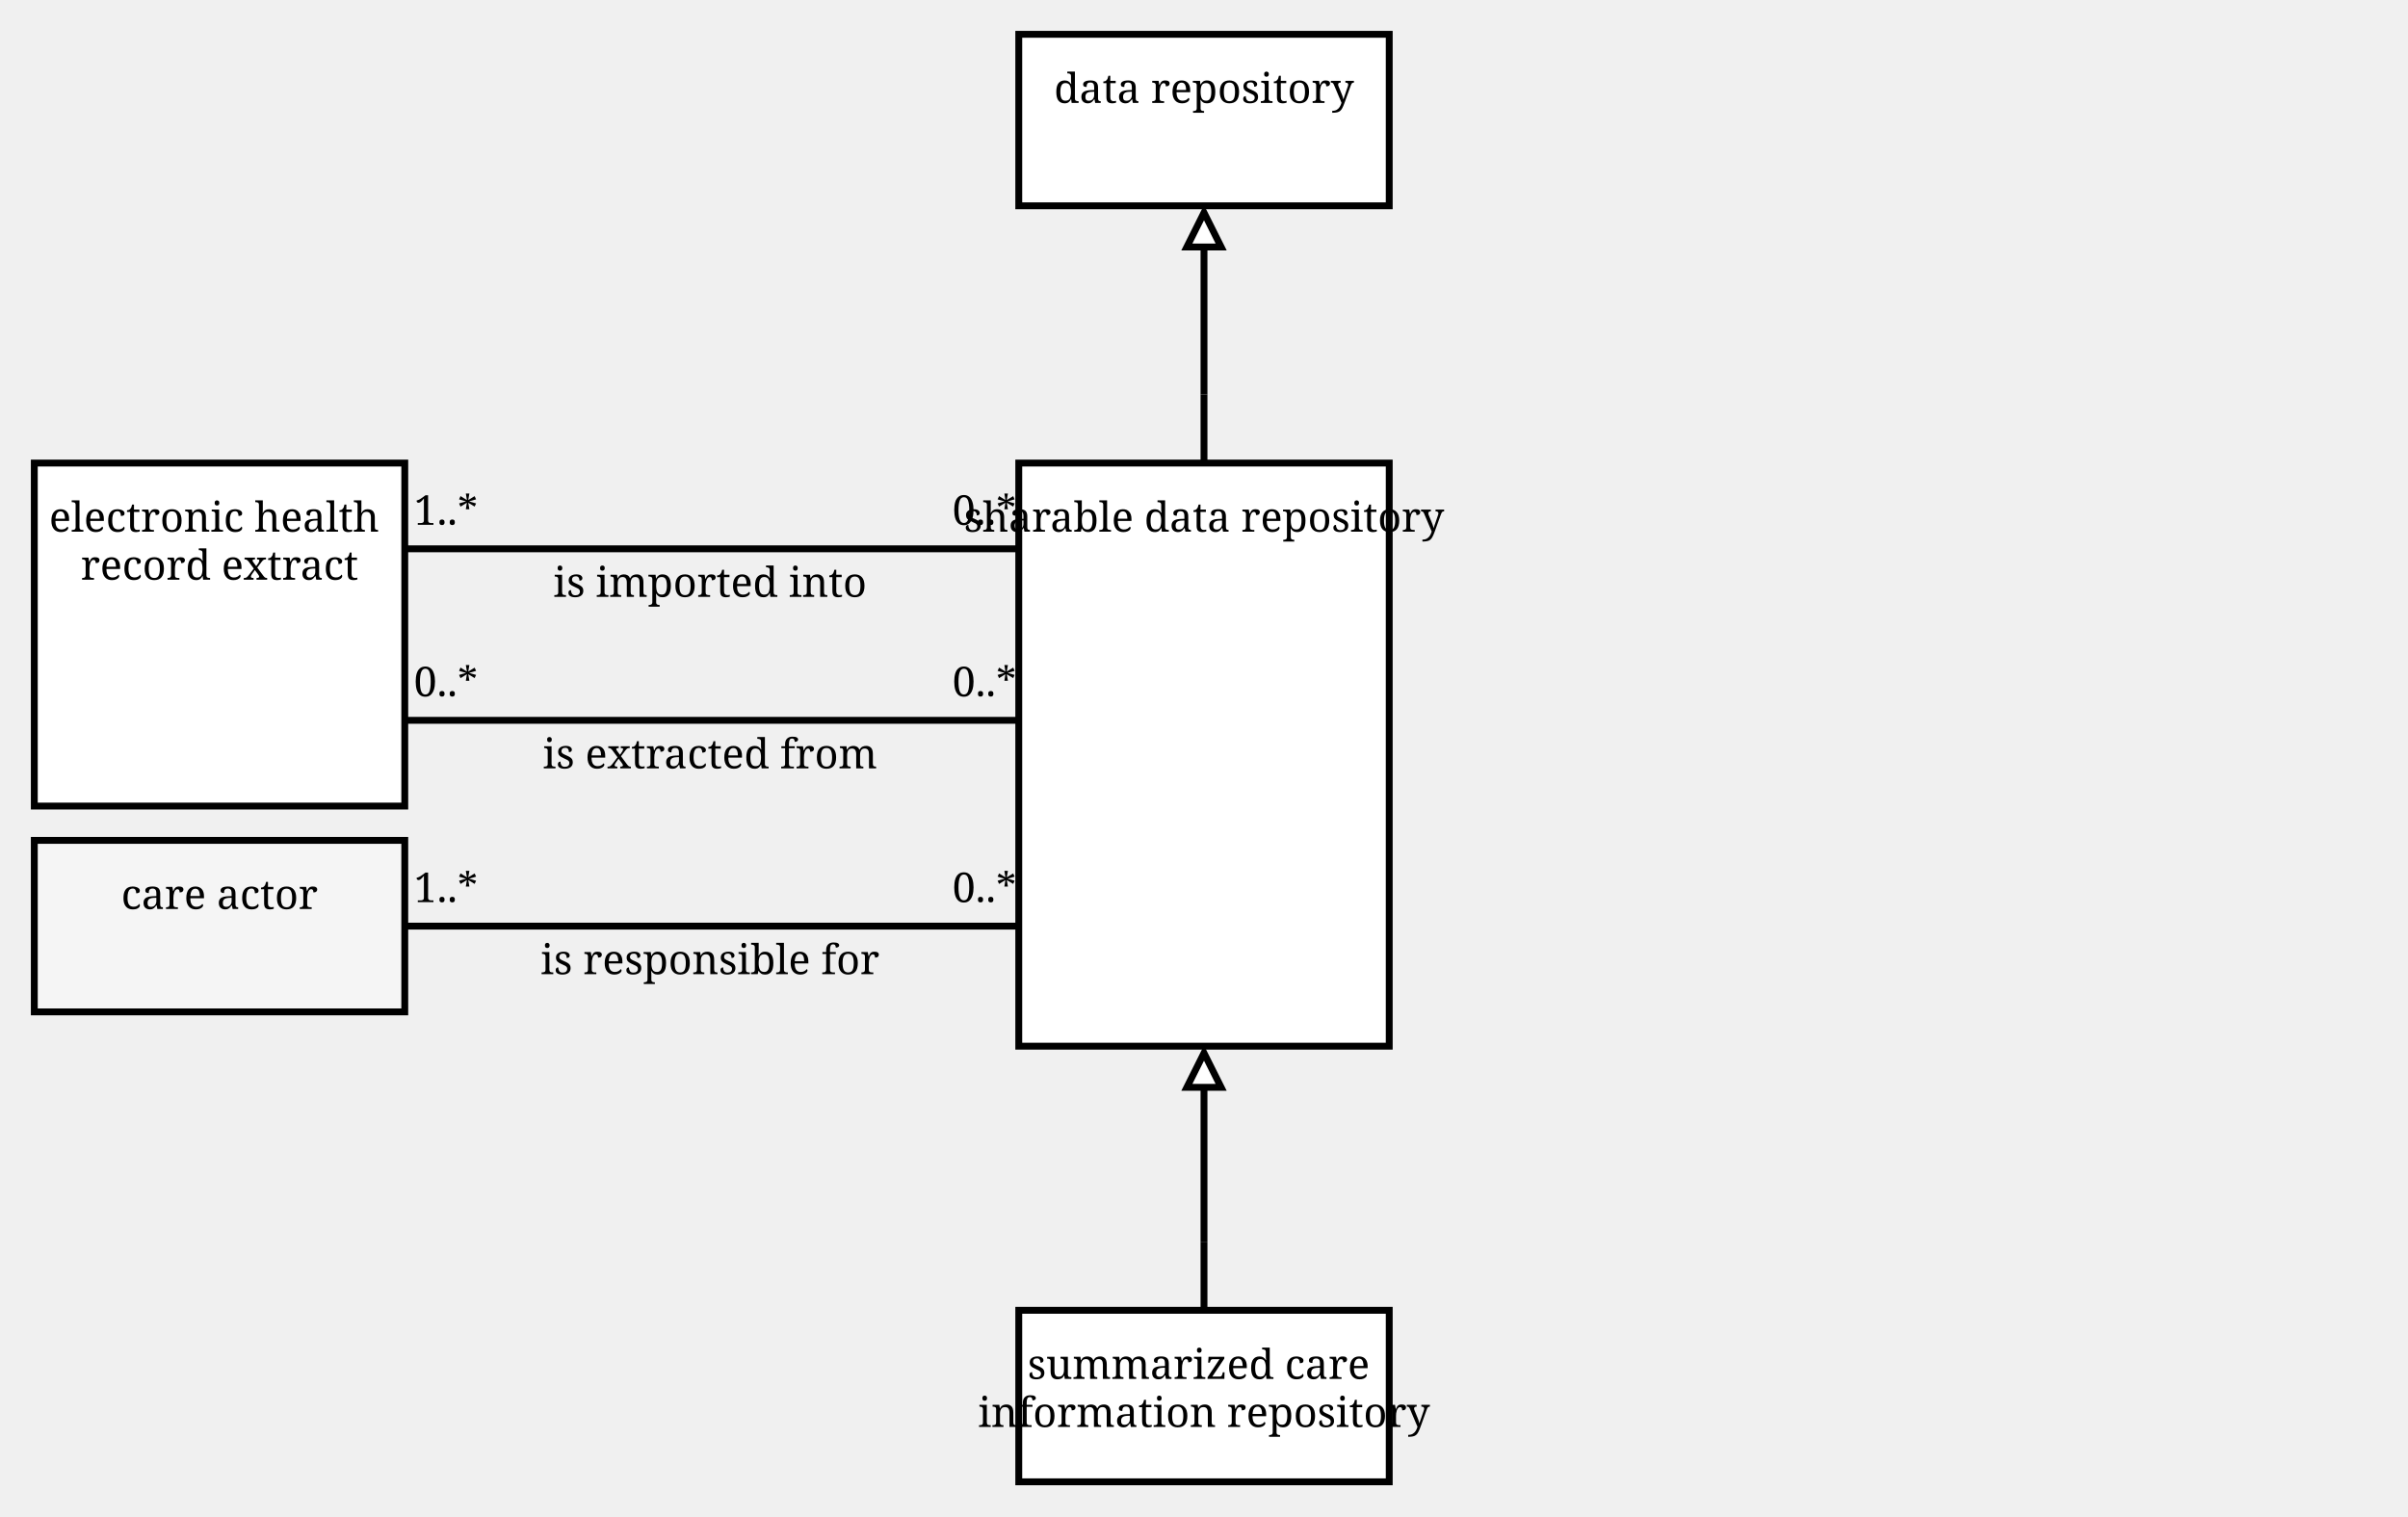
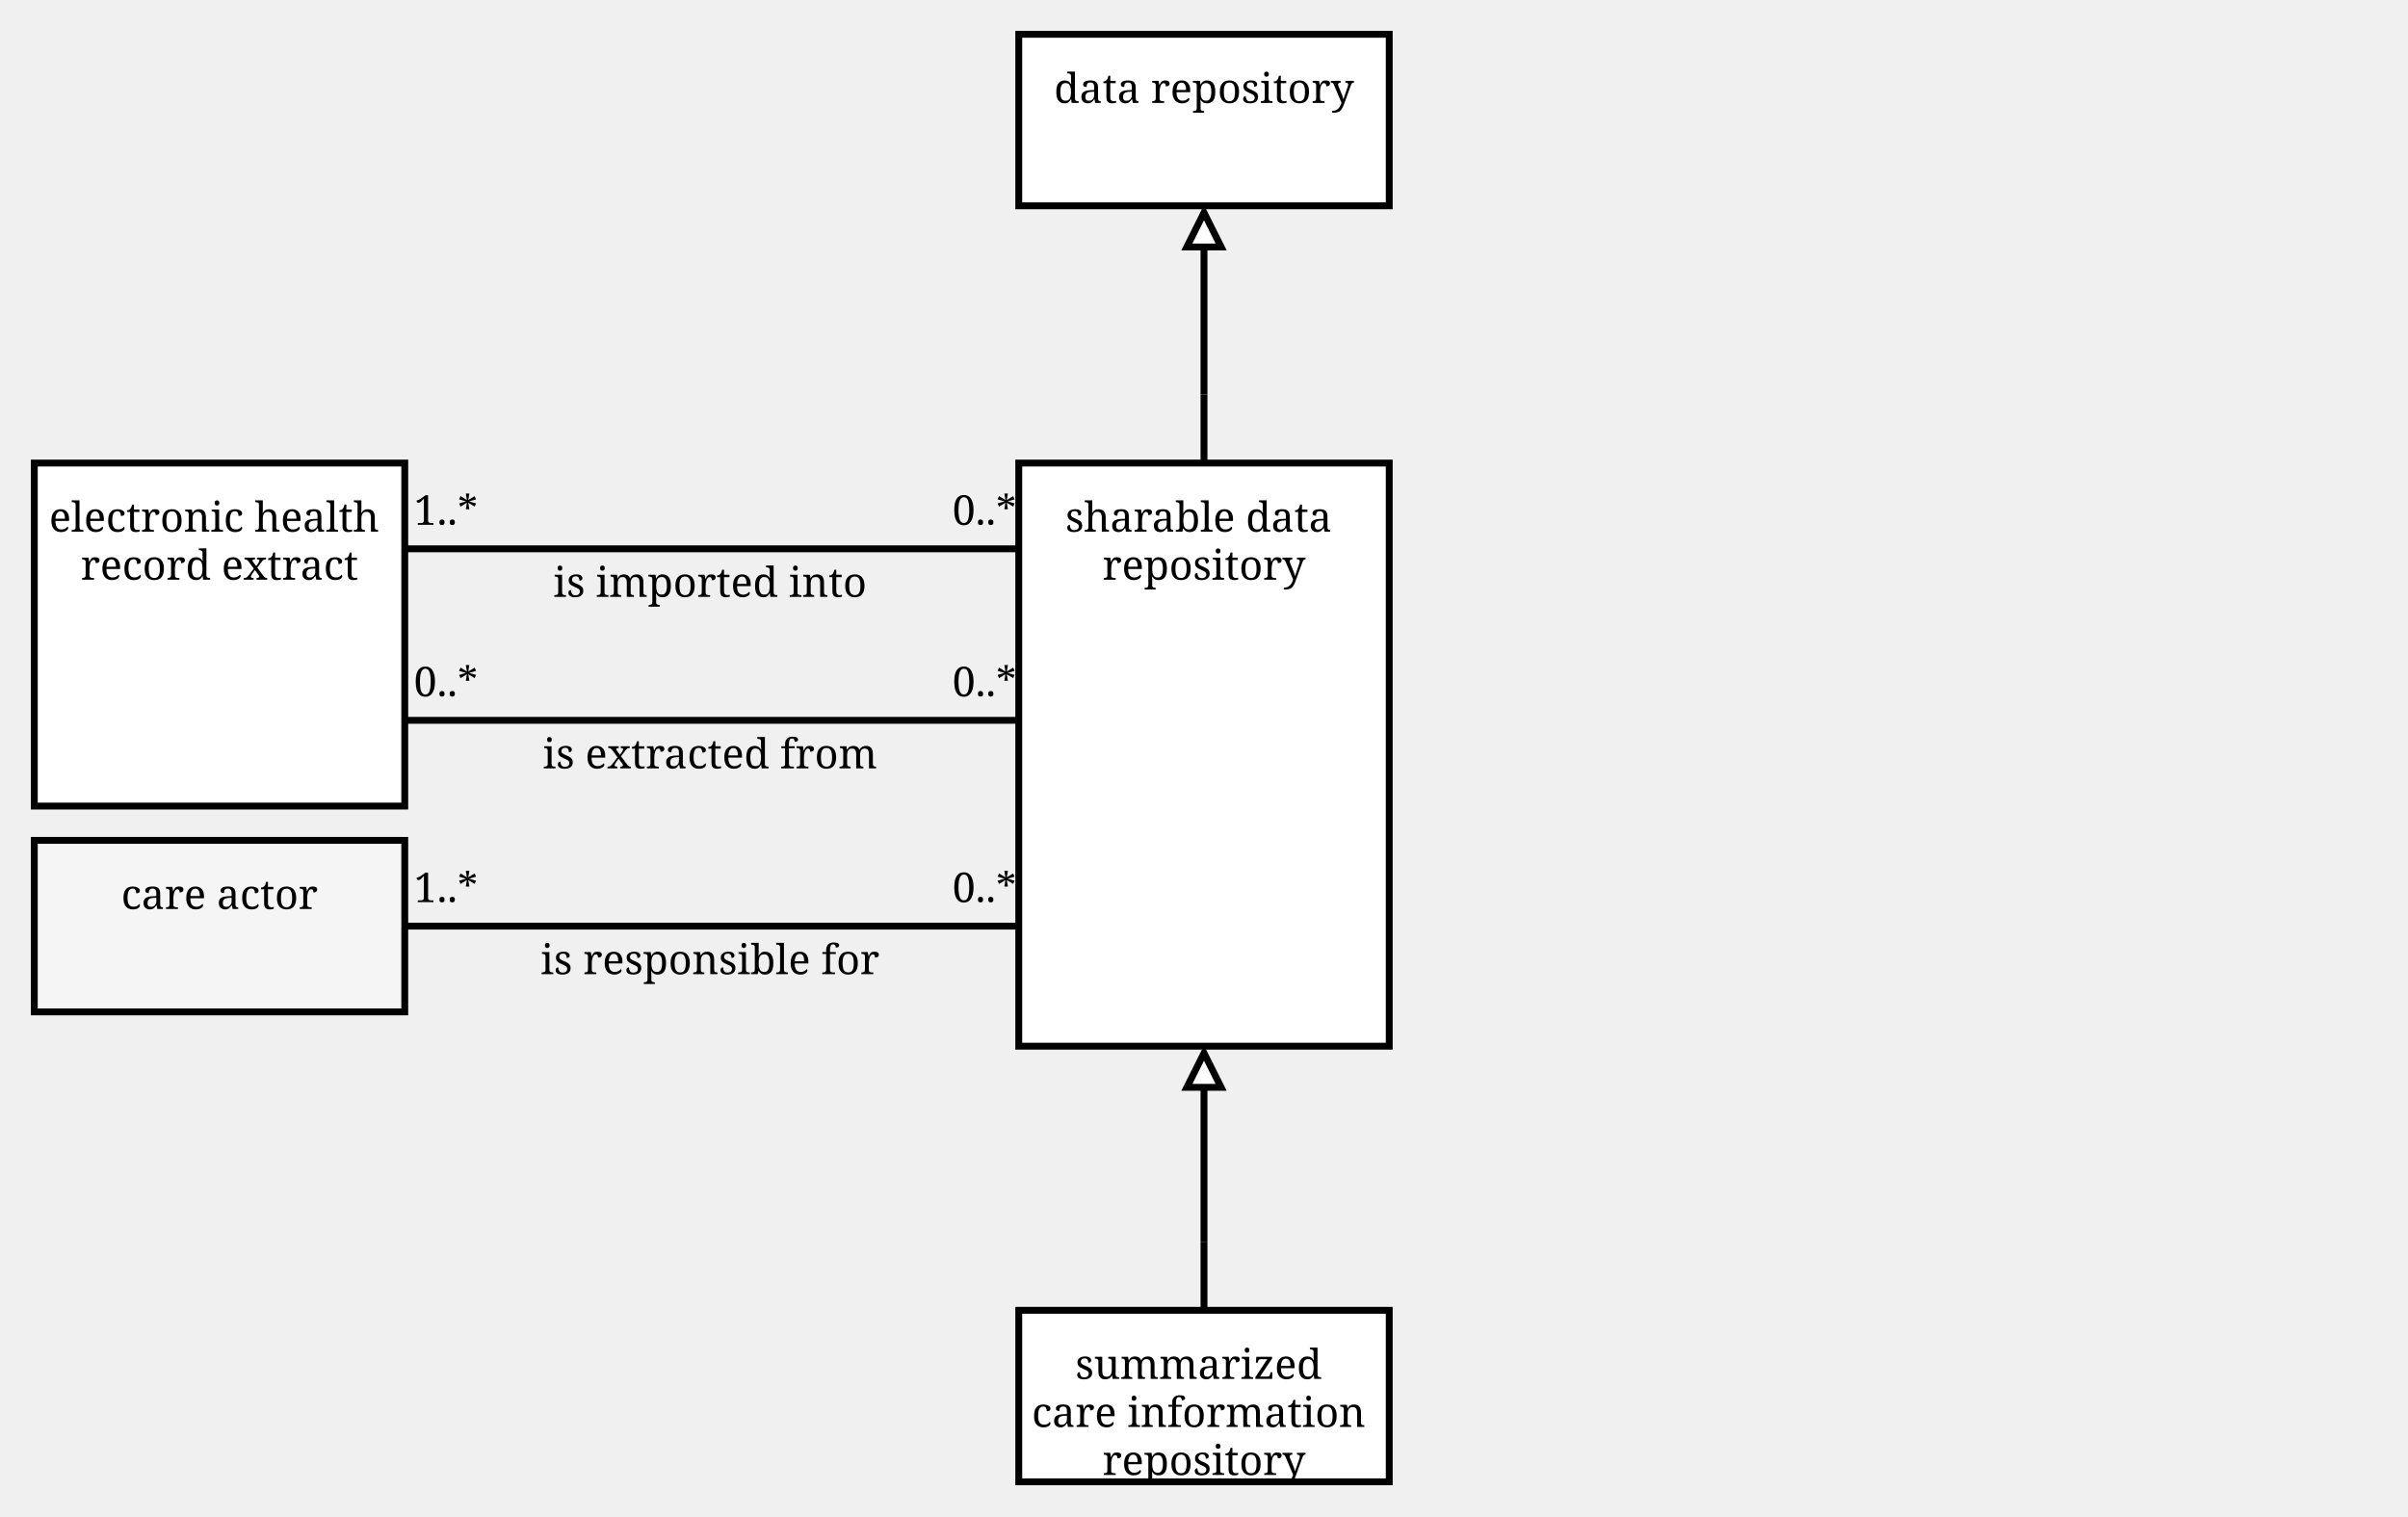
<svg xmlns="http://www.w3.org/2000/svg" xmlns:xlink="http://www.w3.org/1999/xlink" version="1.1" viewBox="0 0 702 442" aria-labelledby="title desc" role="img">
  <g>
    <a xlink:href="data repository.svg" role="link">
      <rect x="297" y="10" width="108" height="50" fill="white" stroke="black" stroke-width="2" />
      <text x="351" y="30" text-anchor="middle" font-family="Cambria" font-size="12" fill="black">
        <tspan x="351" y="30" text-anchor="middle">data repository</tspan>
      </text>
    </a>
  </g>
  <line x1="351" y1="135" x2="351" y2="115" stroke="black" stroke-width="2" />
  <line x1="351" y1="62" x2="351" y2="115" stroke="black" stroke-width="2" />
  <line x1="351" y1="115" x2="351" y2="115" stroke="black" stroke-width="2" />
  <polygon points="351,62 346,72 356,72" fill="white" stroke="black" stroke-width="2" />
  <g>
    <line x1="118" y1="160" x2="297" y2="160" stroke="black" stroke-width="2" />
    <text x="130" y="153" text-anchor="middle" font-family="Cambria" font-size="12" fill="black">
      <tspan x="130" y="153" text-anchor="middle">1..*</tspan>
    </text>
    <text x="287" y="153" text-anchor="middle" font-family="Cambria" font-size="12" fill="black">
      <tspan x="287" y="153" text-anchor="middle">0..*</tspan>
    </text>
    <text x="207" y="174" text-anchor="middle" font-family="Cambria" font-size="12" fill="black">
      <tspan x="207" y="174" text-anchor="middle">is imported into</tspan>
    </text>
  </g>
  <g>
    <line x1="118" y1="210" x2="297" y2="210" stroke="black" stroke-width="2" />
    <text x="130" y="203" text-anchor="middle" font-family="Cambria" font-size="12" fill="black">
      <tspan x="130" y="203" text-anchor="middle">0..*</tspan>
    </text>
    <text x="287" y="203" text-anchor="middle" font-family="Cambria" font-size="12" fill="black">
      <tspan x="287" y="203" text-anchor="middle">0..*</tspan>
    </text>
    <text x="207" y="224" text-anchor="middle" font-family="Cambria" font-size="12" fill="black">
      <tspan x="207" y="224" text-anchor="middle">is extracted from</tspan>
    </text>
  </g>
  <g>
    <a xlink:href="electronic health record extract.svg" role="link">
      <rect x="10" y="135" width="108" height="100" fill="white" stroke="black" stroke-width="2" />
      <text x="64" y="155" text-anchor="middle" font-family="Cambria" font-size="12" fill="black">
        <tspan x="64" y="155" text-anchor="middle">electronic health</tspan>
        <tspan x="64" y="169" text-anchor="middle">record extract</tspan>
      </text>
    </a>
  </g>
  <g>
    <line x1="118" y1="270" x2="297" y2="270" stroke="black" stroke-width="2" />
    <text x="130" y="263" text-anchor="middle" font-family="Cambria" font-size="12" fill="black">
      <tspan x="130" y="263" text-anchor="middle">1..*</tspan>
    </text>
    <text x="287" y="263" text-anchor="middle" font-family="Cambria" font-size="12" fill="black">
      <tspan x="287" y="263" text-anchor="middle">0..*</tspan>
    </text>
    <text x="207" y="284" text-anchor="middle" font-family="Cambria" font-size="12" fill="black">
      <tspan x="207" y="284" text-anchor="middle">is responsible for</tspan>
    </text>
  </g>
  <g>
    <a xlink:href="care actor.svg" role="link">
      <rect x="10" y="245" width="108" height="50" fill="whitesmoke" stroke="black" stroke-width="2" />
      <text x="64" y="265" text-anchor="middle" font-family="Cambria" font-size="12" fill="black">
        <tspan x="64" y="265" text-anchor="middle">care actor</tspan>
      </text>
    </a>
  </g>
  <g>
    <a xlink:href="sharable data repository.svg" role="link">
      <rect x="297" y="135" width="108" height="170" fill="white" stroke="black" stroke-width="2" />
      <text x="351" y="155" text-anchor="middle" font-family="Cambria" font-size="12" fill="black">
-         <tspan x="351" y="155" text-anchor="middle">sharable data repository</tspan>
+         <tspan x="351" y="155" text-anchor="middle">sharable data</tspan>
+         <tspan x="351" y="169" text-anchor="middle">repository</tspan>
      </text>
    </a>
  </g>
  <line x1="351" y1="382" x2="351" y2="362" stroke="black" stroke-width="2" />
  <line x1="351" y1="307" x2="351" y2="362" stroke="black" stroke-width="2" />
  <line x1="351" y1="362" x2="351" y2="362" stroke="black" stroke-width="2" />
  <polygon points="351,307 346,317 356,317" fill="white" stroke="black" stroke-width="2" />
  <g>
    <a xlink:href="summarized care information repository.svg" role="link">
      <rect x="297" y="382" width="108" height="50" fill="white" stroke="black" stroke-width="2" />
      <text x="351" y="402" text-anchor="middle" font-family="Cambria" font-size="12" fill="black">
-         <tspan x="351" y="402" text-anchor="middle">summarized care</tspan>
-         <tspan x="351" y="416" text-anchor="middle">information repository</tspan>
+         <tspan x="351" y="402" text-anchor="middle">summarized</tspan>
+         <tspan x="351" y="416" text-anchor="middle">care information</tspan>
+         <tspan x="351" y="430" text-anchor="middle">repository</tspan>
      </text>
    </a>
  </g>
</svg>
